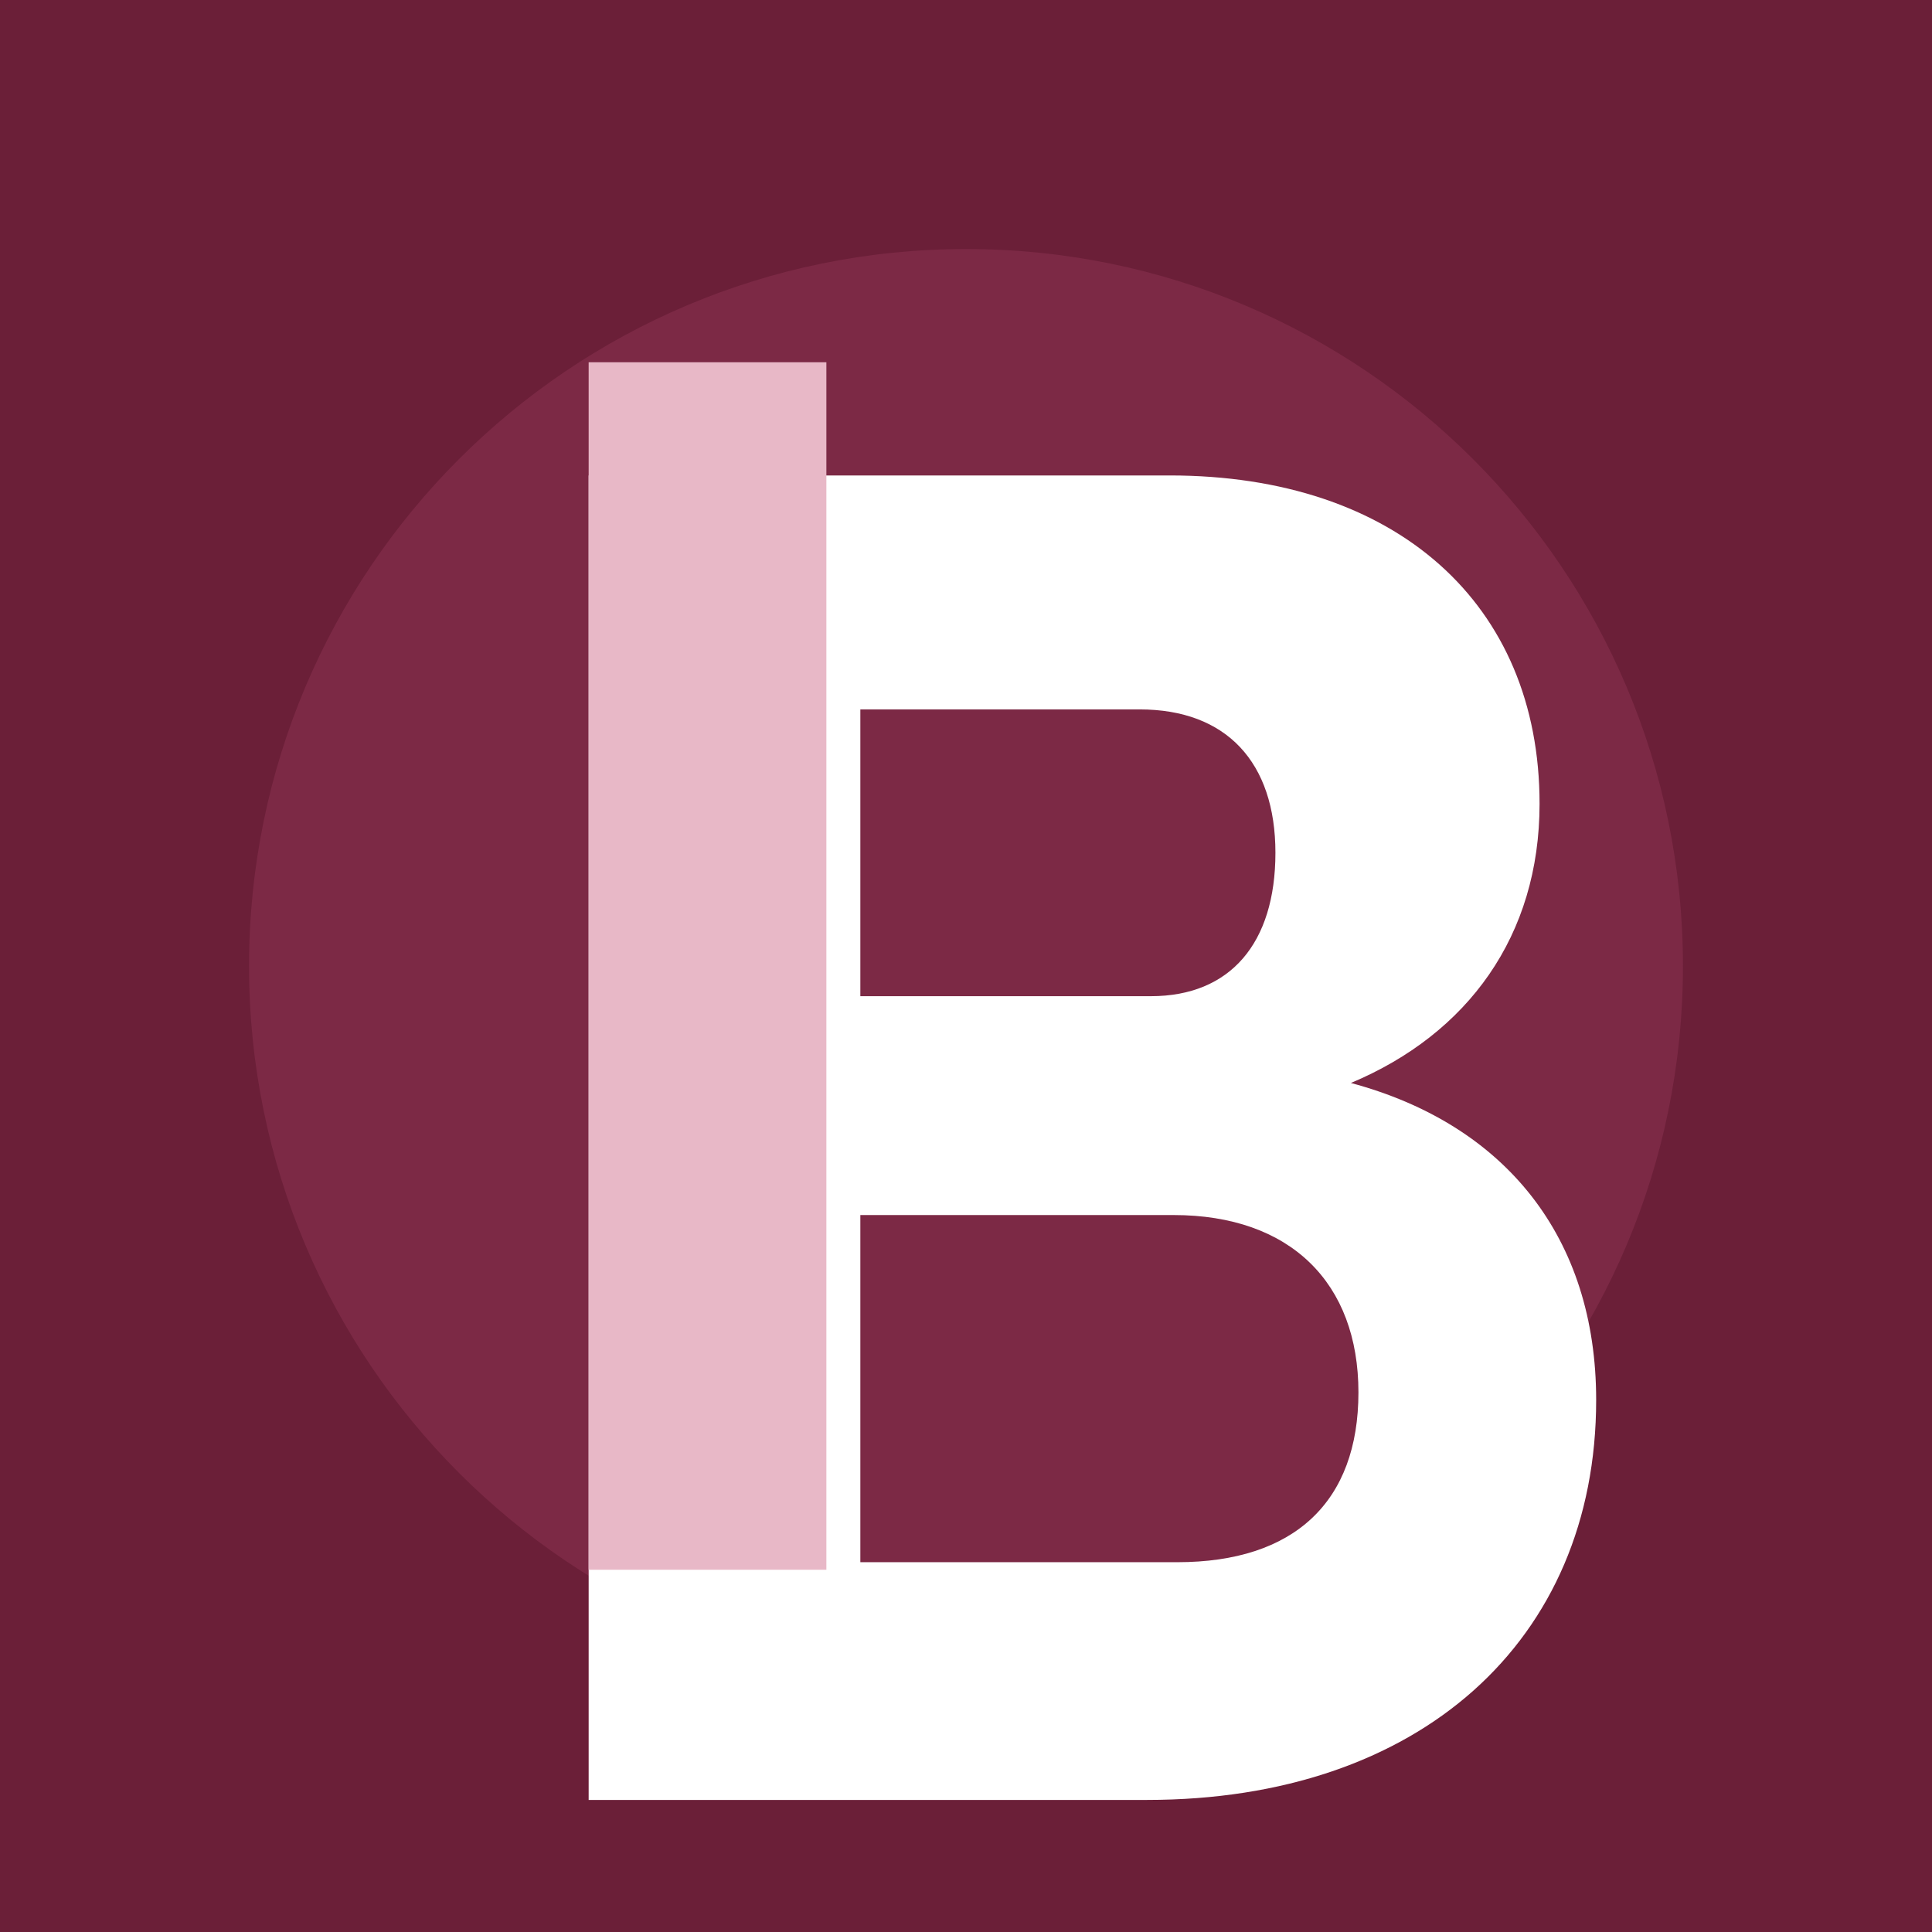
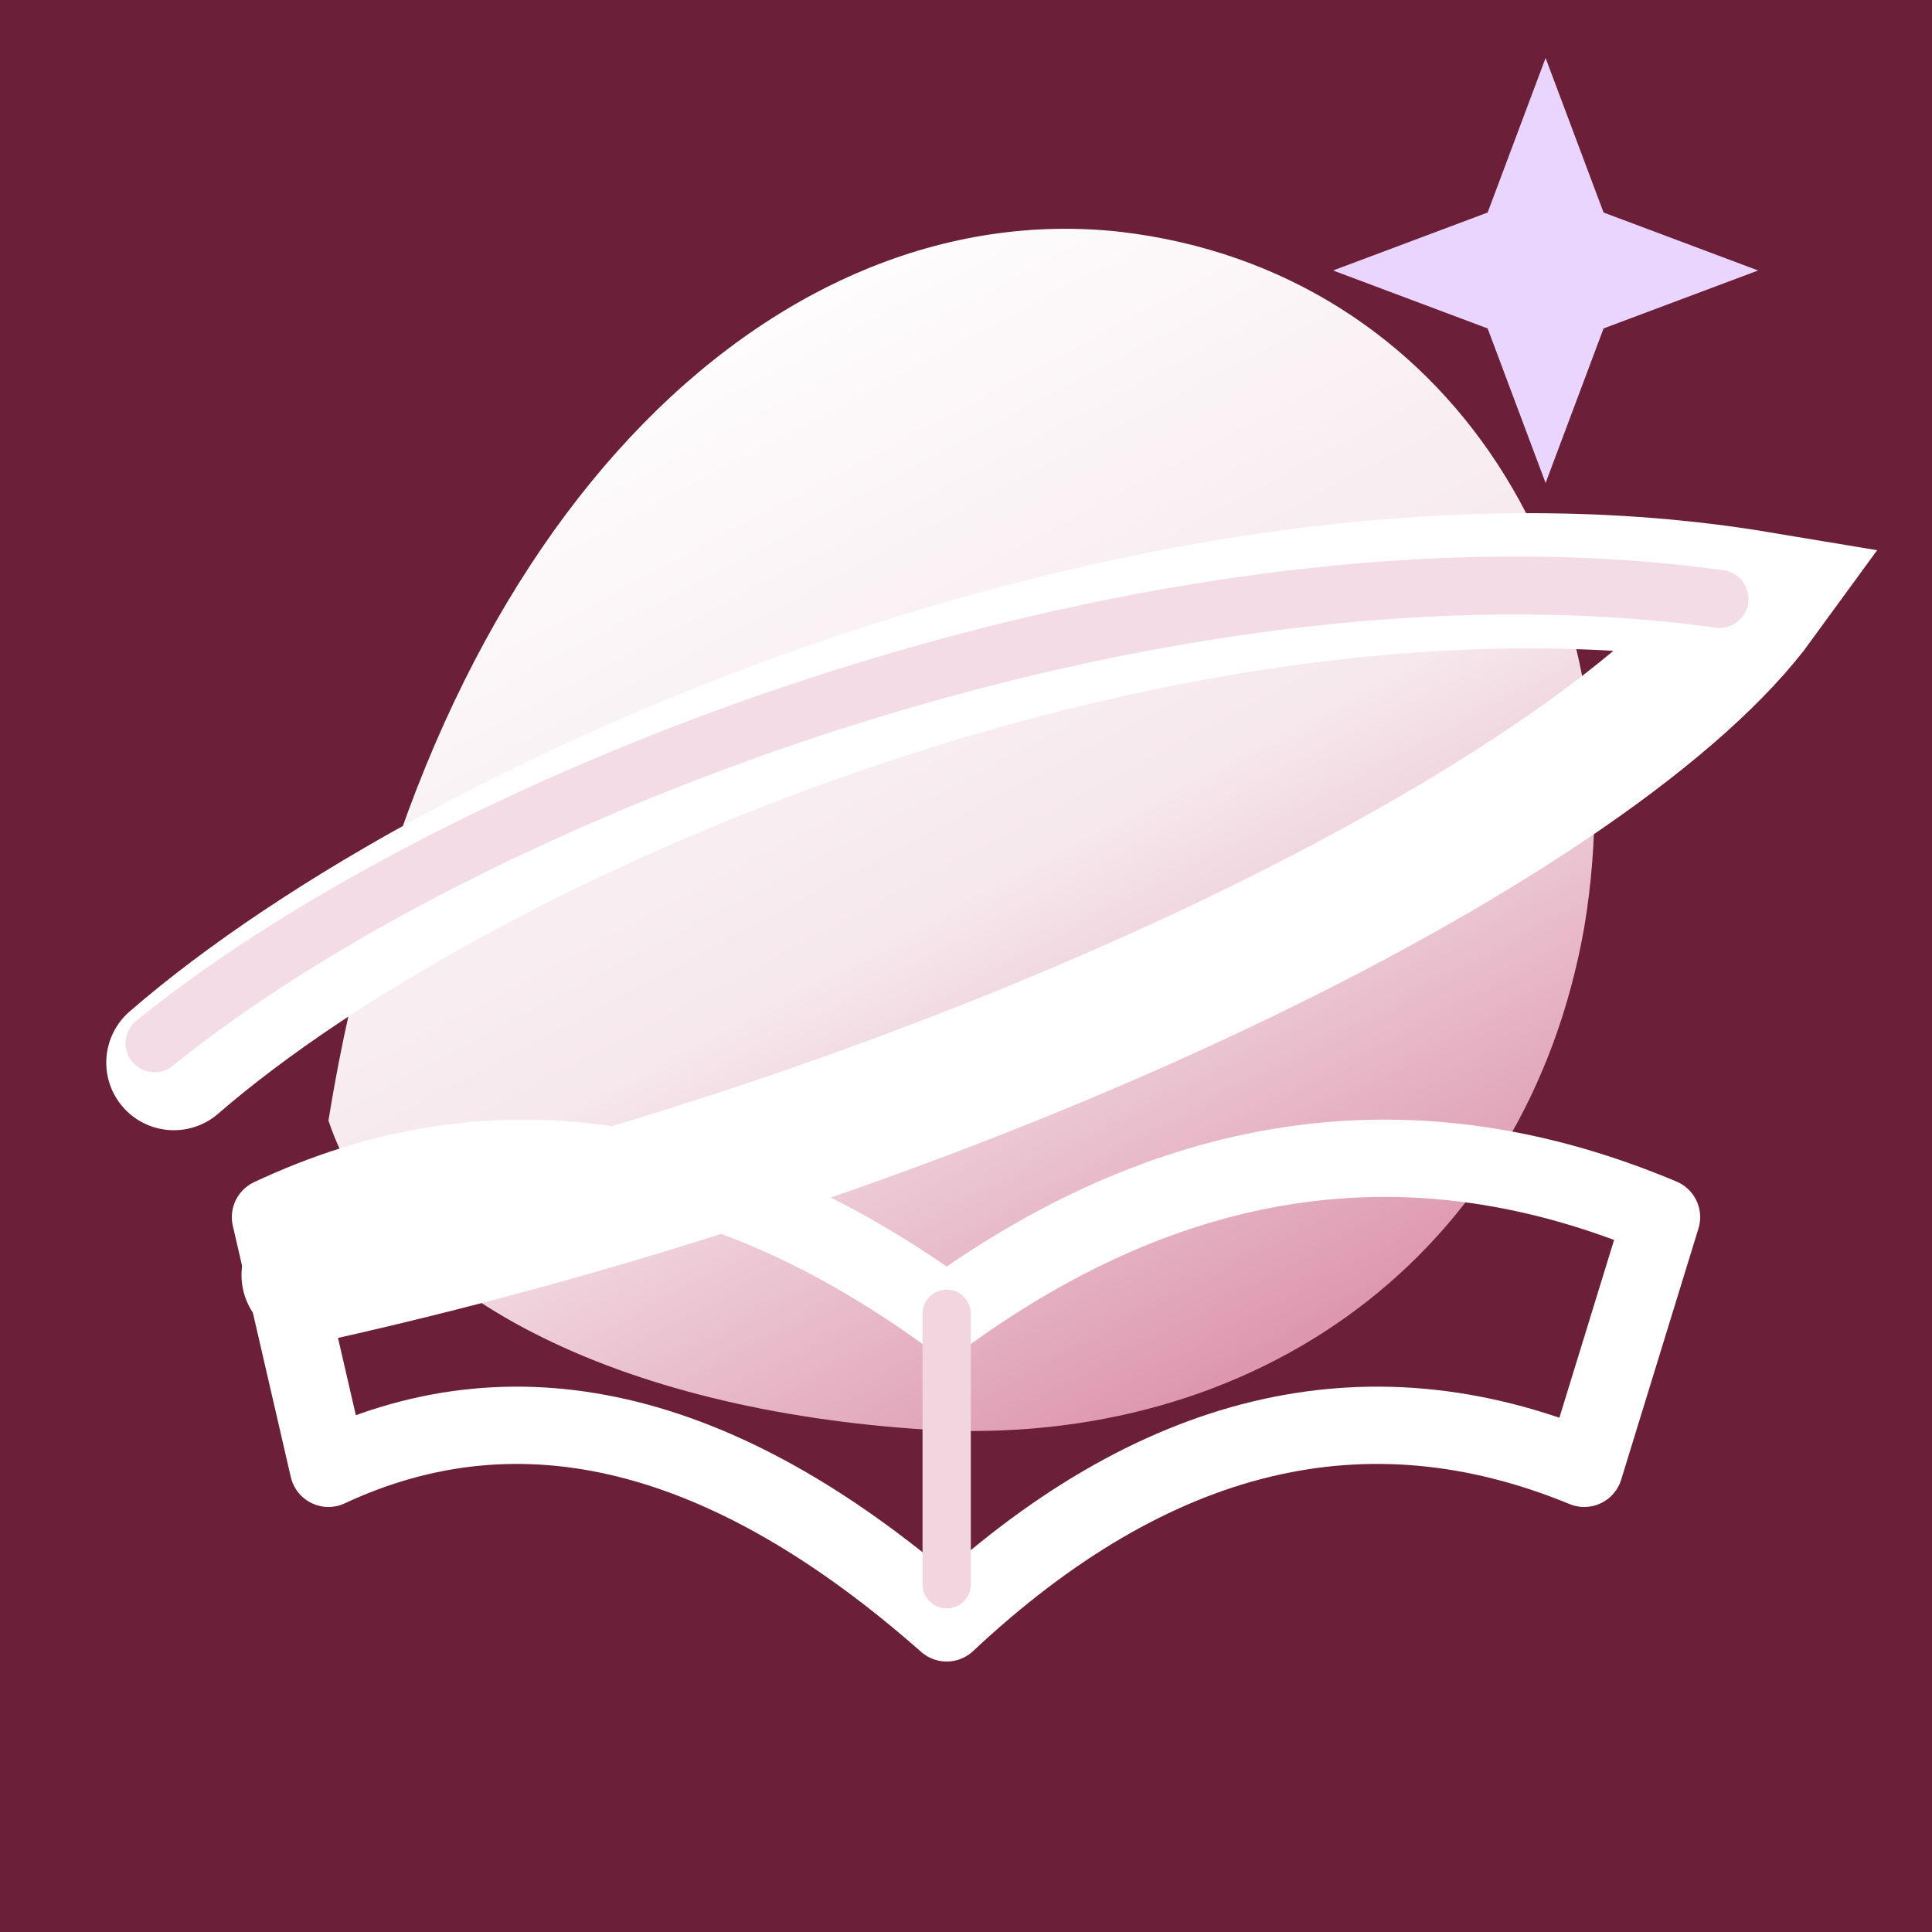
- <svg xmlns="http://www.w3.org/2000/svg" width="512" height="512" viewBox="0 0 512 512">
-   <rect width="512" height="512" fill="#6B1F38" />
-   <circle cx="256" cy="256" r="190" fill="#7C2945" />
-   <path d="M156 126h154c60 0 98 34 98 87 0 35-19 61-50 74 41 11 65 41 65 84 0 64-47 106-119 106H156V126zm72 62v76h77c21 0 33-14 33-38s-13-38-36-38h-74zm0 134v92h84c31 0 48-16 48-45s-18-47-49-47h-83z" fill="#fff" />
-   <path d="M156 96h63v320h-63z" fill="#E8B8C7" />
+ <svg xmlns="http://www.w3.org/2000/svg" width="512" height="512" viewBox="0 0 100 100">
+   <defs>
+     <linearGradient id="planet" x1="25%" y1="5%" x2="78%" y2="100%">
+       <stop stop-color="#fff" />
+       <stop offset=".52" stop-color="#F6E8ED" />
+       <stop offset="1" stop-color="#D98AA5" />
+     </linearGradient>
+   </defs>
+   <rect width="100" height="100" rx="0" fill="#6B1F38" />
+   <path d="M17 58C22 27 40 10 58 12C75 14 85 30 82 48C79 65 65 75 48 74C32 73 20 67 17 58Z" fill="url(#planet)" />
+   <path d="M9 55C24 42 61 26 91 31C83 42 52 58 16 66" fill="none" stroke="#FFFFFF" stroke-width="7" stroke-linecap="round" />
+   <path d="M8 54C24 41 60 27 89 31" fill="none" stroke="#F3DCE5" stroke-width="3" stroke-linecap="round" />
+   <path d="M14 63Q31 55 49 68Q67 55 86 63L82 76Q65 69 49 84Q32 69 17 76Z" fill="none" stroke="#FFFFFF" stroke-width="4" stroke-linejoin="round" />
+   <path d="M49 68V82" stroke="#F1D5DF" stroke-width="2.5" stroke-linecap="round" />
+   <path d="M80 3L83 11L91 14L83 17L80 25L77 17L69 14L77 11Z" fill="#E9D5FF" />
</svg>
